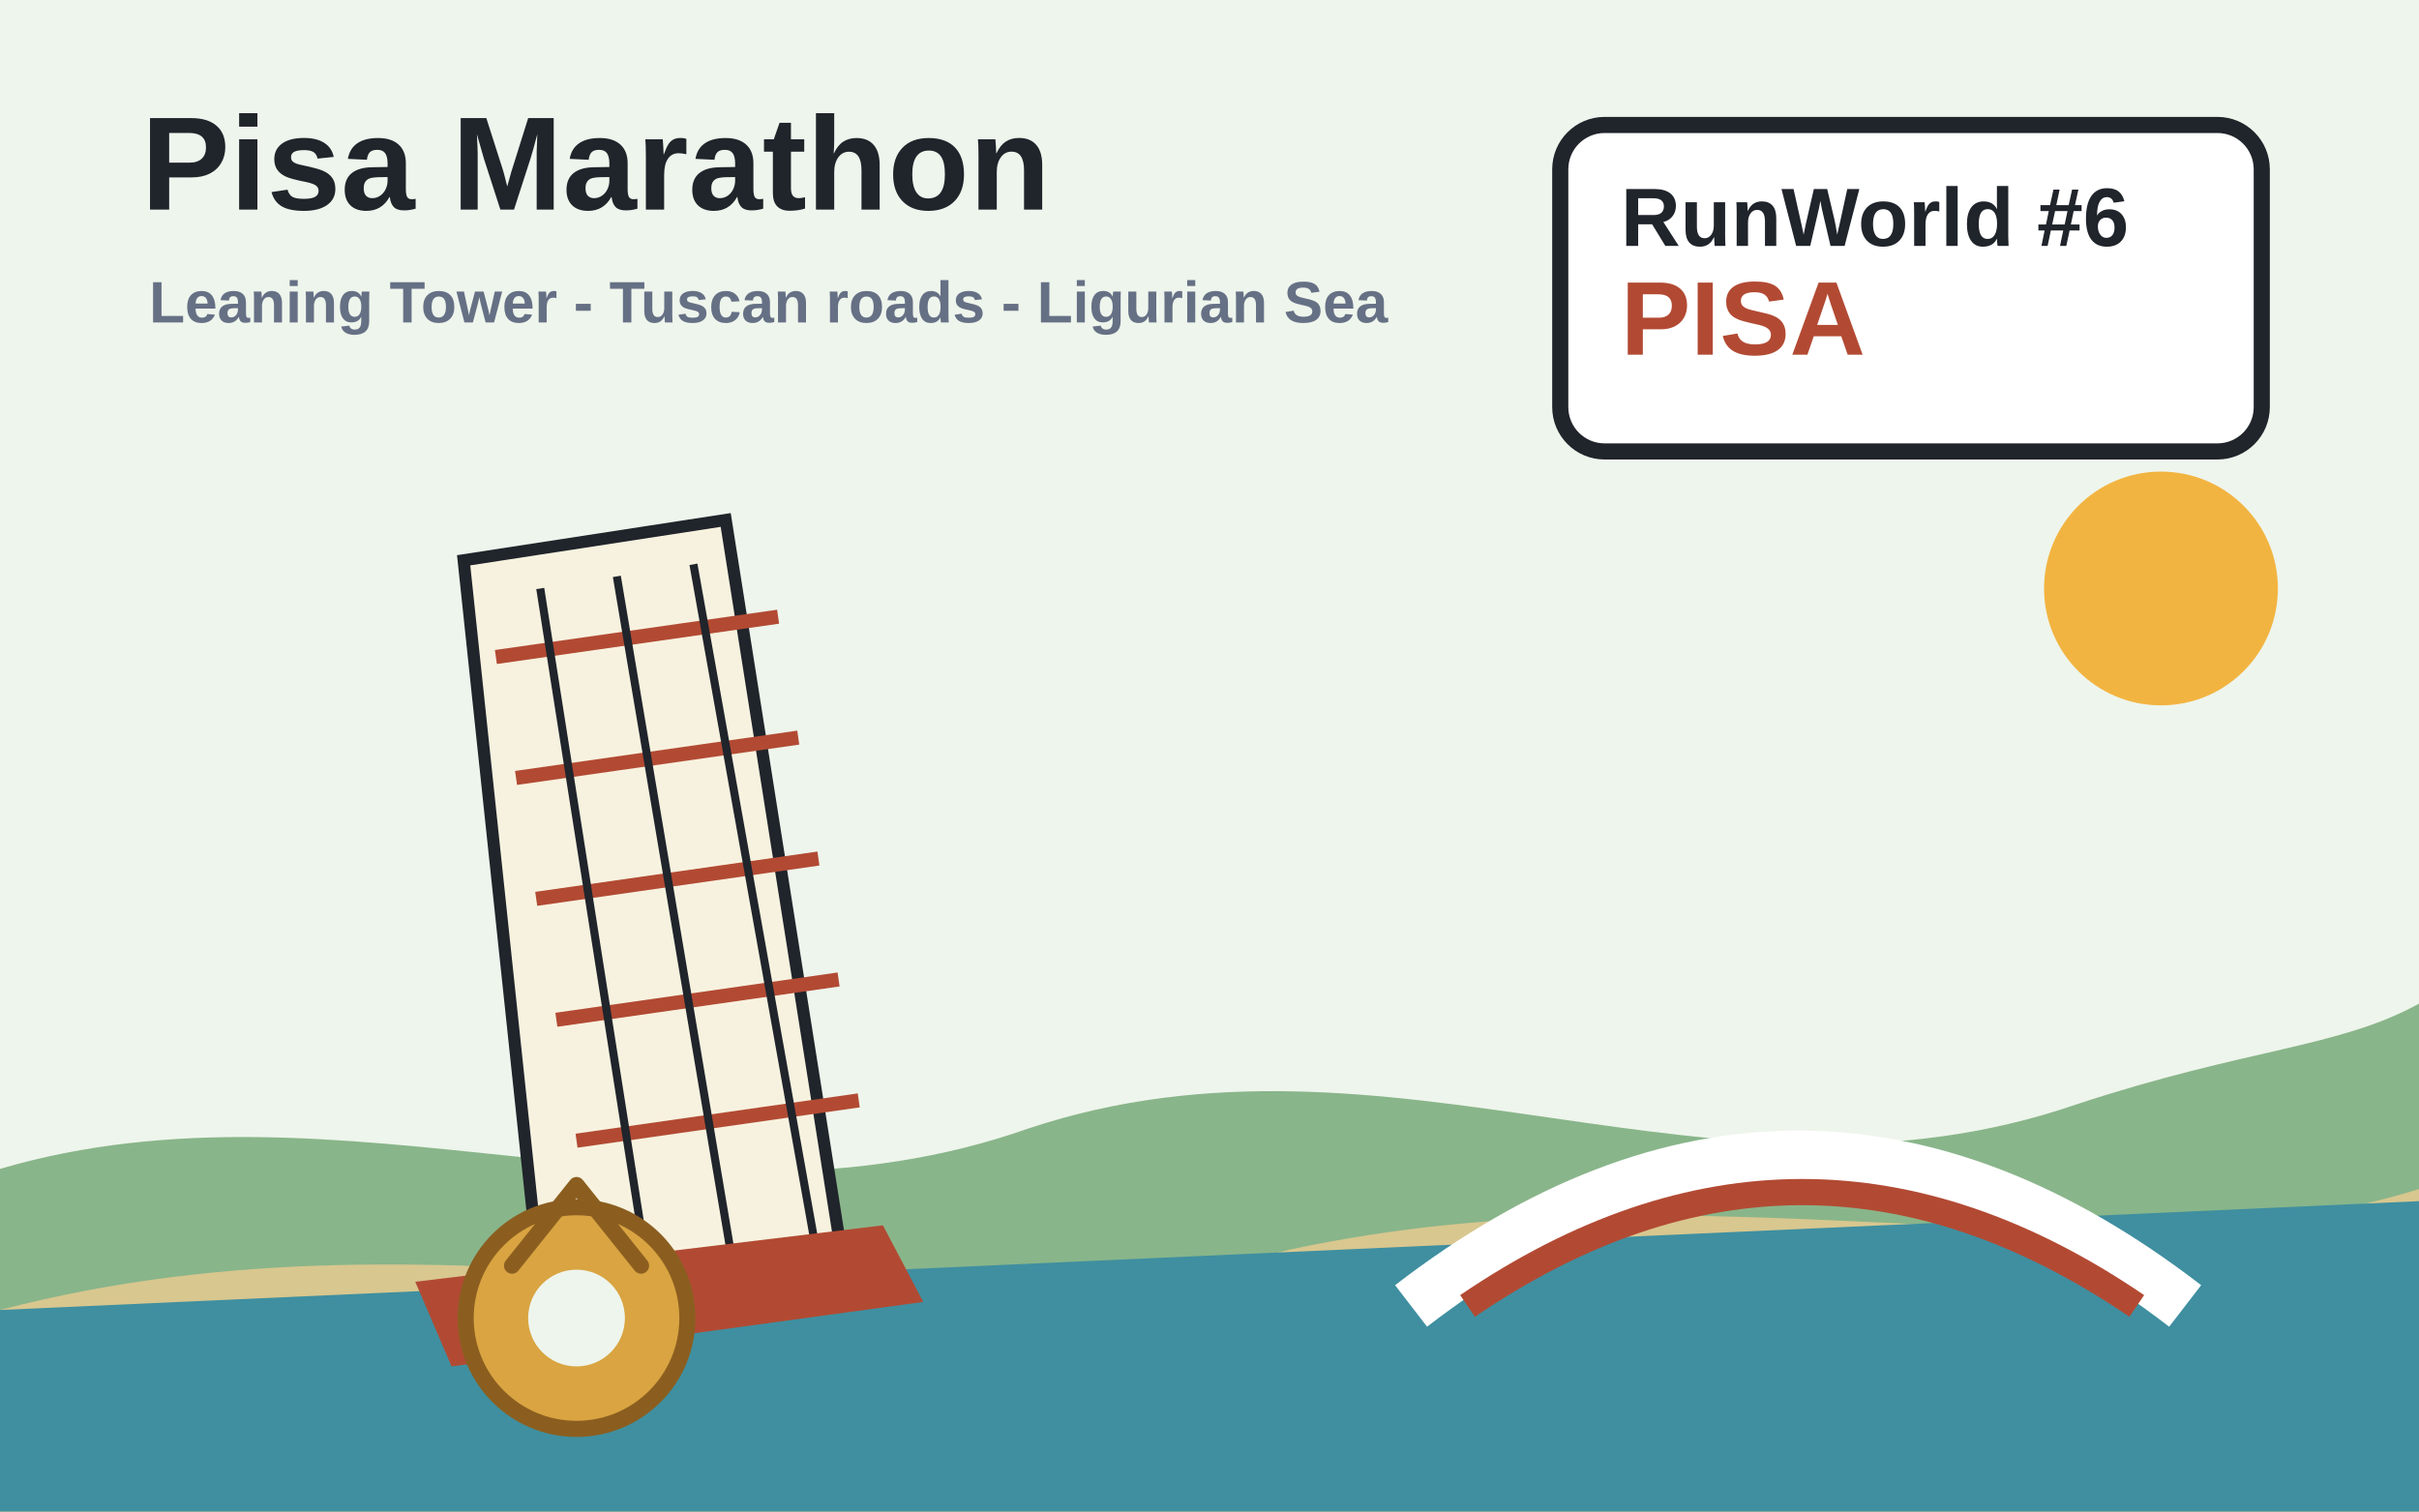
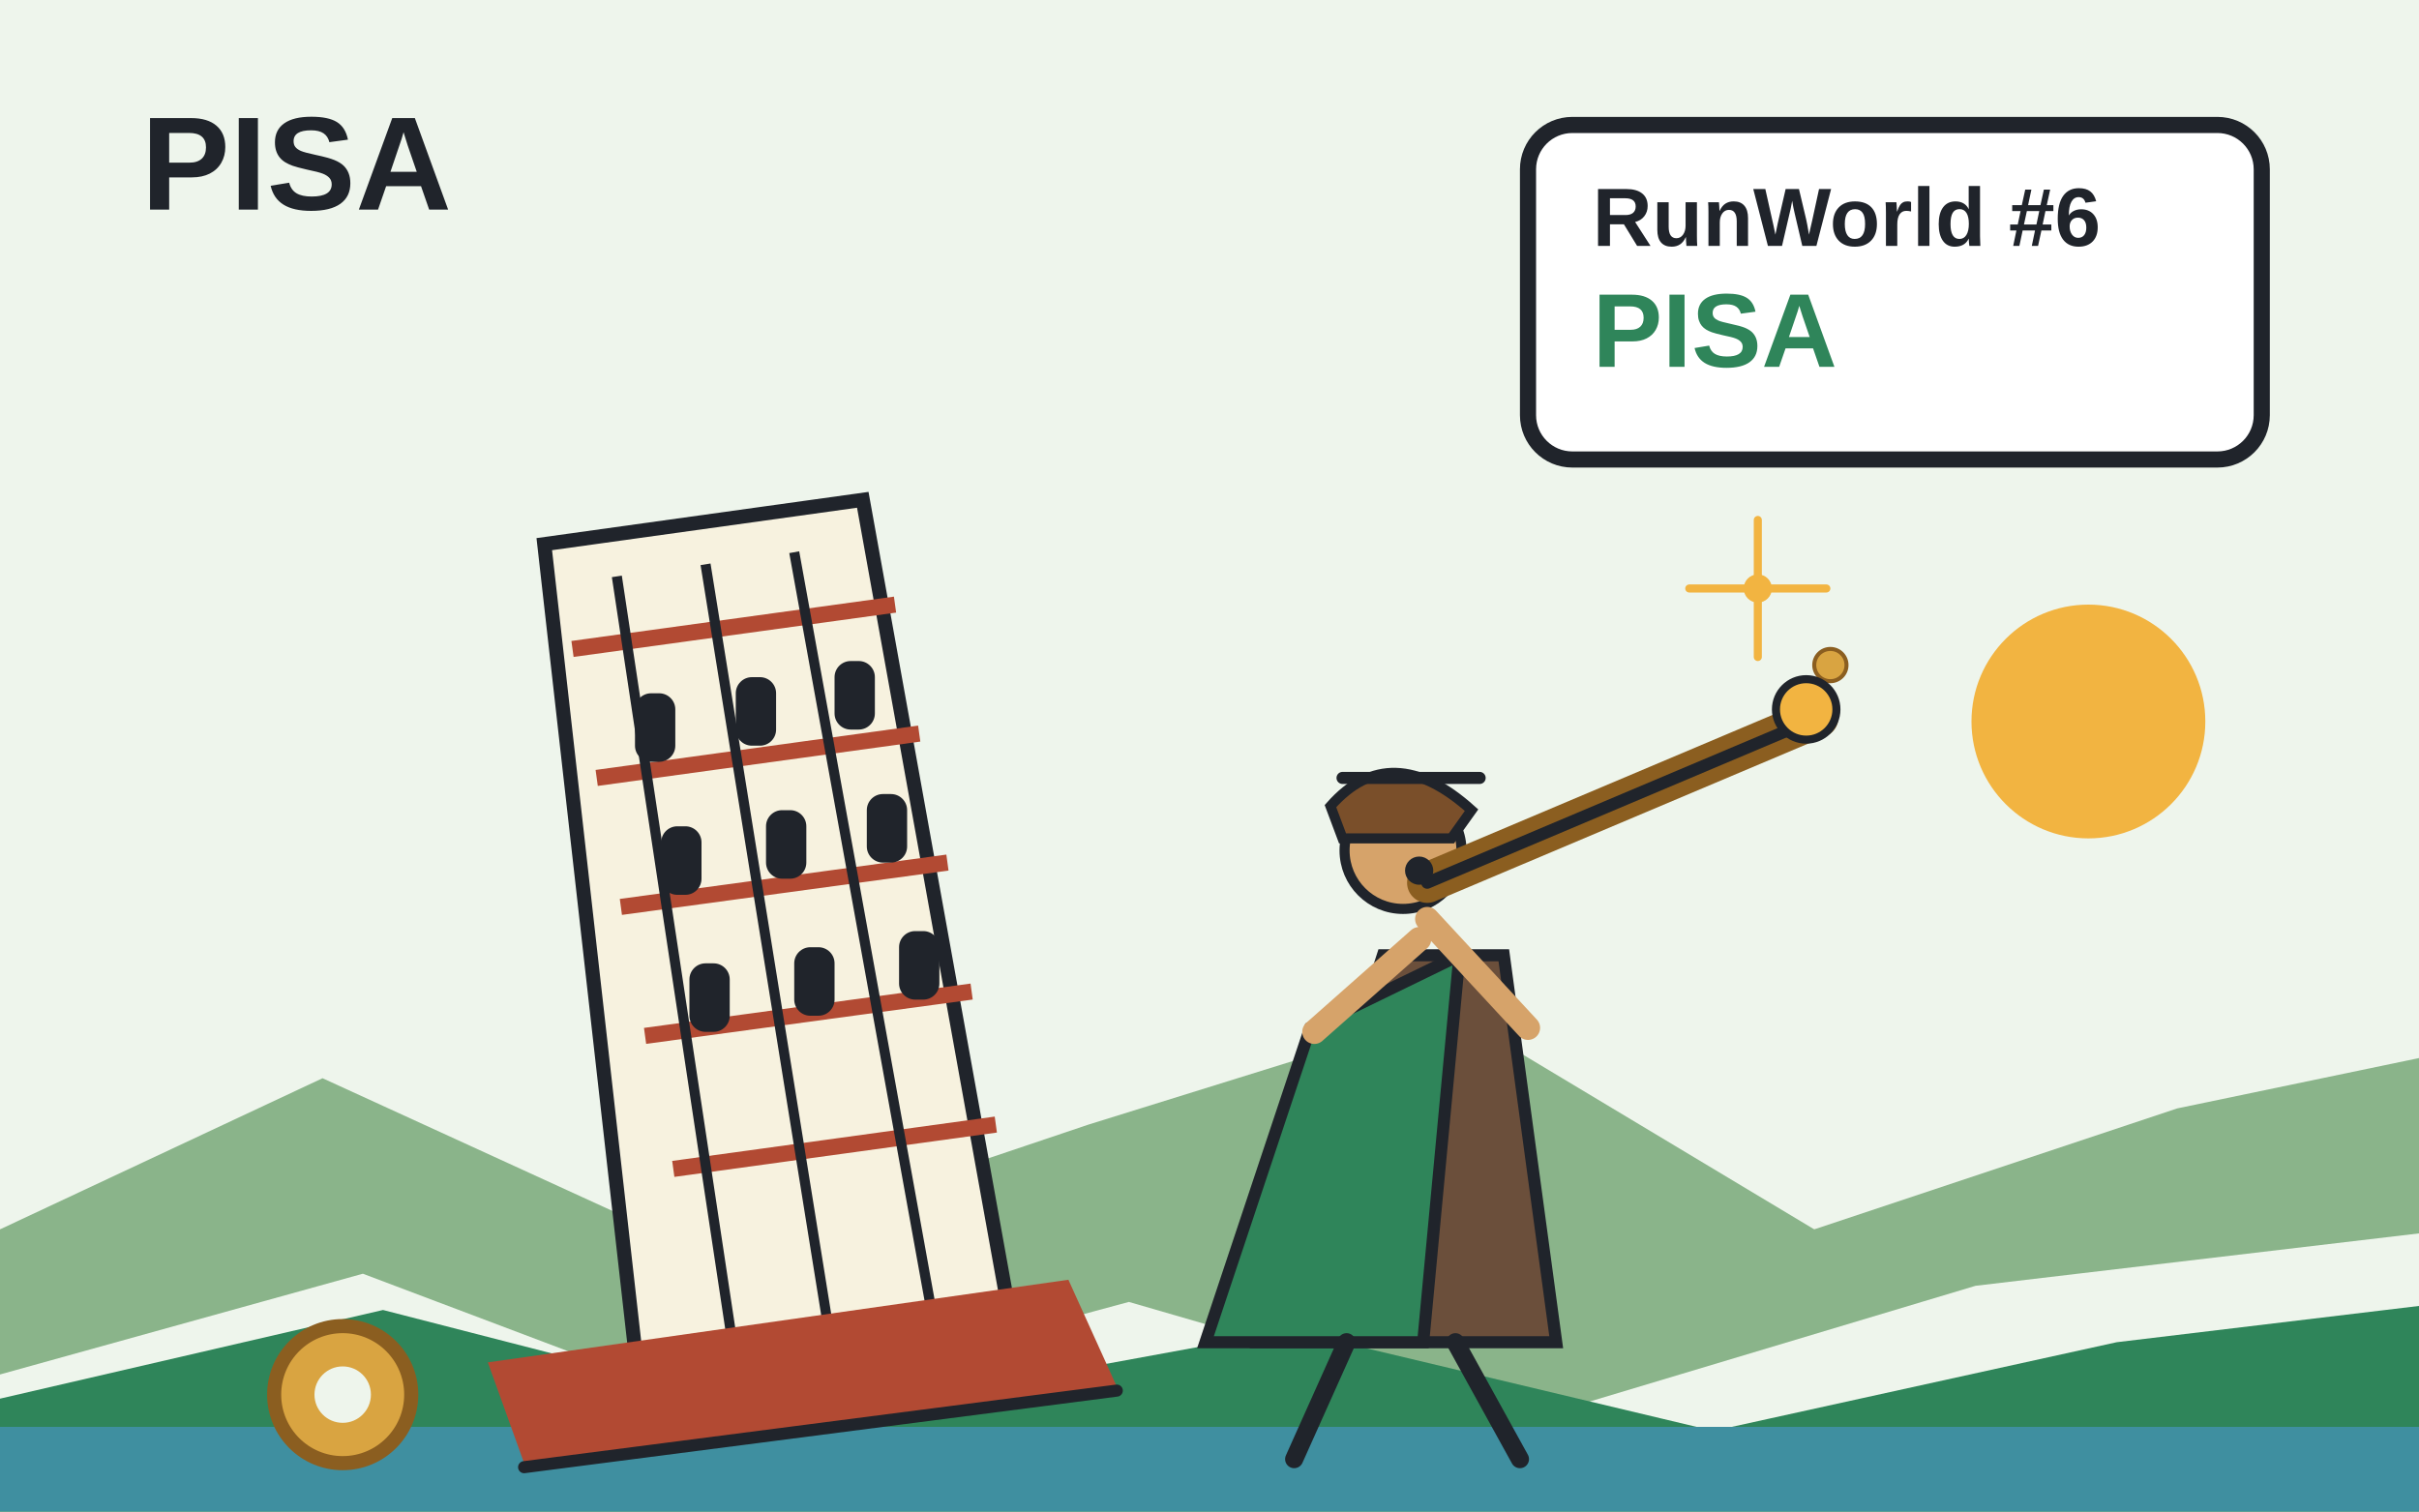
<svg xmlns="http://www.w3.org/2000/svg" viewBox="0 0 1200 750" role="img" aria-labelledby="title desc">
  <rect width="1200" height="750" fill="#eef5ec" />
-   <text x="70" y="104" font-family="Arial, Helvetica, sans-serif" font-size="66" font-weight="900" fill="#20242b">Pisa Marathon</text>
-   <text x="74" y="160" font-family="Arial, Helvetica, sans-serif" font-size="29" font-weight="700" fill="#667085">Leaning Tower - Tuscan roads - Ligurian Sea</text>
-   <rect x="774" y="62" width="348" height="162" rx="22" fill="#ffffff" stroke="#20242b" stroke-width="8" />
-   <text x="804" y="122" font-family="Arial, Helvetica, sans-serif" font-size="41" font-weight="900" fill="#20242b">RunWorld #6</text>
-   <text x="804" y="176" font-family="Arial, Helvetica, sans-serif" font-size="52" font-weight="900" fill="#b24a33">PISA</text>
-   <circle cx="1072" cy="292" r="58" fill="#f2b441" />
-   <path d="M0 580 C170 530 340 620 510 560 C690 500 850 610 1030 548 C1115 520 1160 520 1200 498 L1200 750 L0 750 Z" fill="#89b58a" />
-   <path d="M0 650 C230 590 430 675 640 620 C850 575 1040 640 1200 590 L1200 750 L0 750 Z" fill="#d8c78f" />
-   <path d="M0 650 L1200 596 L1200 750 L0 750 Z" fill="#3f8fa0" />
-   <path d="M700 648 Q892 500 1084 648" stroke="#ffffff" stroke-width="26" fill="none" />
-   <path d="M728 648 Q894 535 1060 648" stroke="#b24a33" stroke-width="13" fill="none" />
-   <path d="M230 278 L360 258 L420 638 L270 656 Z" fill="#f7f2df" stroke="#20242b" stroke-width="6" />
-   <path d="M246 326 L386 306 M256 386 L396 366 M266 446 L406 426 M276 506 L416 486 M286 566 L426 546" stroke="#b24a33" stroke-width="7" />
-   <path d="M268 292 L324 648 M306 286 L366 642 M344 280 L408 638" stroke="#20242b" stroke-width="4" />
-   <path d="M206 636 L438 608 L458 646 L224 678 Z" fill="#b24a33" />
-   <circle cx="286" cy="654" r="55" fill="#d9a441" stroke="#8b5e20" stroke-width="8" />
-   <circle cx="286" cy="654" r="24" fill="#eef5ec" />
-   <path d="M254 628 L286 588 L318 628" stroke="#8b5e20" stroke-width="8" stroke-linecap="round" stroke-linejoin="round" fill="none" />
+   <text x="70" y="104" font-family="Arial, Helvetica, sans-serif" font-size="66" font-weight="900" fill="#20242b">PISA</text>
+   <rect x="758" y="62" width="364" height="166" rx="22" fill="#ffffff" stroke="#20242b" stroke-width="8" />
+   <text x="790" y="122" font-family="Arial, Helvetica, sans-serif" font-size="41" font-weight="900" fill="#20242b">RunWorld #6</text>
+   <text x="790" y="182" font-family="Arial, Helvetica, sans-serif" font-size="52" font-weight="900" fill="#2f855a">PISA</text>
+   <circle cx="1036" cy="358" r="58" fill="#f2b441" />
+   <circle cx="908" cy="330" r="8" fill="#d9a441" stroke="#8b5e20" stroke-width="2" />
+   <circle cx="872" cy="292" r="7" fill="#f2b441" />
+   <path d="M872 258 L872 326 M838 292 L906 292" stroke="#f2b441" stroke-width="4" stroke-linecap="round" />
+   <rect x="0" y="610" width="1200" height="140" fill="#d6c987" />
+   <path d="M0 610 L160 535 L350 622 L540 558 L720 502 L900 610 L1080 550 L1200 525 L1200 750 L0 750 Z" fill="#8ab48a" />
+   <path d="M0 682 L180 632 L360 700 L560 646 L760 704 L980 638 L1200 612 L1200 750 L0 750 Z" fill="#eef5ec" />
+   <path d="M0 694 L190 650 L400 704 L640 660 L850 710 L1050 666 L1200 648 L1200 750 L0 750 Z" fill="#2f855a" />
+   <rect x="0" y="708" width="1200" height="42" fill="#3f8fa0" />
+   <path d="M270 270 L428 248 L504 670 L318 696 Z" fill="#f7f2df" stroke="#20242b" stroke-width="7" />
+   <path d="M284 322 L444 300 M296 386 L456 364 M308 450 L470 428 M320 514 L482 492 M334 580 L494 558" stroke="#b24a33" stroke-width="8" />
+   <path d="M306 286 L366 684 M350 280 L414 678 M394 274 L466 672" stroke="#20242b" stroke-width="5" />
+   <g fill="#20242b">
+     <rect x="315" y="344" width="20" height="34" rx="8" />
+     <rect x="365" y="336" width="20" height="34" rx="8" />
+     <rect x="414" y="328" width="20" height="34" rx="8" />
+     <rect x="328" y="410" width="20" height="34" rx="8" />
+     <rect x="380" y="402" width="20" height="34" rx="8" />
+     <rect x="430" y="394" width="20" height="34" rx="8" />
+     <rect x="342" y="478" width="20" height="34" rx="8" />
+     <rect x="394" y="470" width="20" height="34" rx="8" />
+     <rect x="446" y="462" width="20" height="34" rx="8" />
+   </g>
+   <path d="M242 676 L530 635 L554 688 L260 726 Z" fill="#b24a33" />
+   <path d="M260 728 L554 690" stroke="#20242b" stroke-width="6" stroke-linecap="round" />
+   <path d="M686 474 L746 474 L772 666 L624 666 Z" fill="#6b4f3b" stroke="#20242b" stroke-width="6" />
+   <path d="M650 510 L724 474 L706 666 L598 666 Z" fill="#2f855a" stroke="#20242b" stroke-width="6" />
+   <circle cx="696" cy="422" r="29" fill="#d6a36a" stroke="#20242b" stroke-width="5" />
+   <path d="M660 400 Q690 366 730 402 L720 416 L666 416 Z" fill="#7a4f2a" stroke="#20242b" stroke-width="5" />
+   <path d="M666 386 L734 386" stroke="#20242b" stroke-width="6" stroke-linecap="round" />
+   <path d="M708 456 L758 510 M652 512 L704 466" stroke="#d6a36a" stroke-width="12" stroke-linecap="round" />
+   <path d="M708 438 L902 356" stroke="#8b5e20" stroke-width="20" stroke-linecap="round" />
+   <path d="M708 438 L902 356" stroke="#20242b" stroke-width="6" stroke-linecap="round" />
+   <circle cx="896" cy="352" r="15" fill="#f2b441" stroke="#20242b" stroke-width="4" />
+   <circle cx="704" cy="432" r="7" fill="#20242b" />
+   <path d="M668 666 L642 724 M722 666 L754 724" stroke="#20242b" stroke-width="9" stroke-linecap="round" />
+   <circle cx="170" cy="692" r="34" fill="#d9a441" stroke="#8b5e20" stroke-width="7" />
+   <circle cx="170" cy="692" r="14" fill="#eef5ec" />
</svg>
